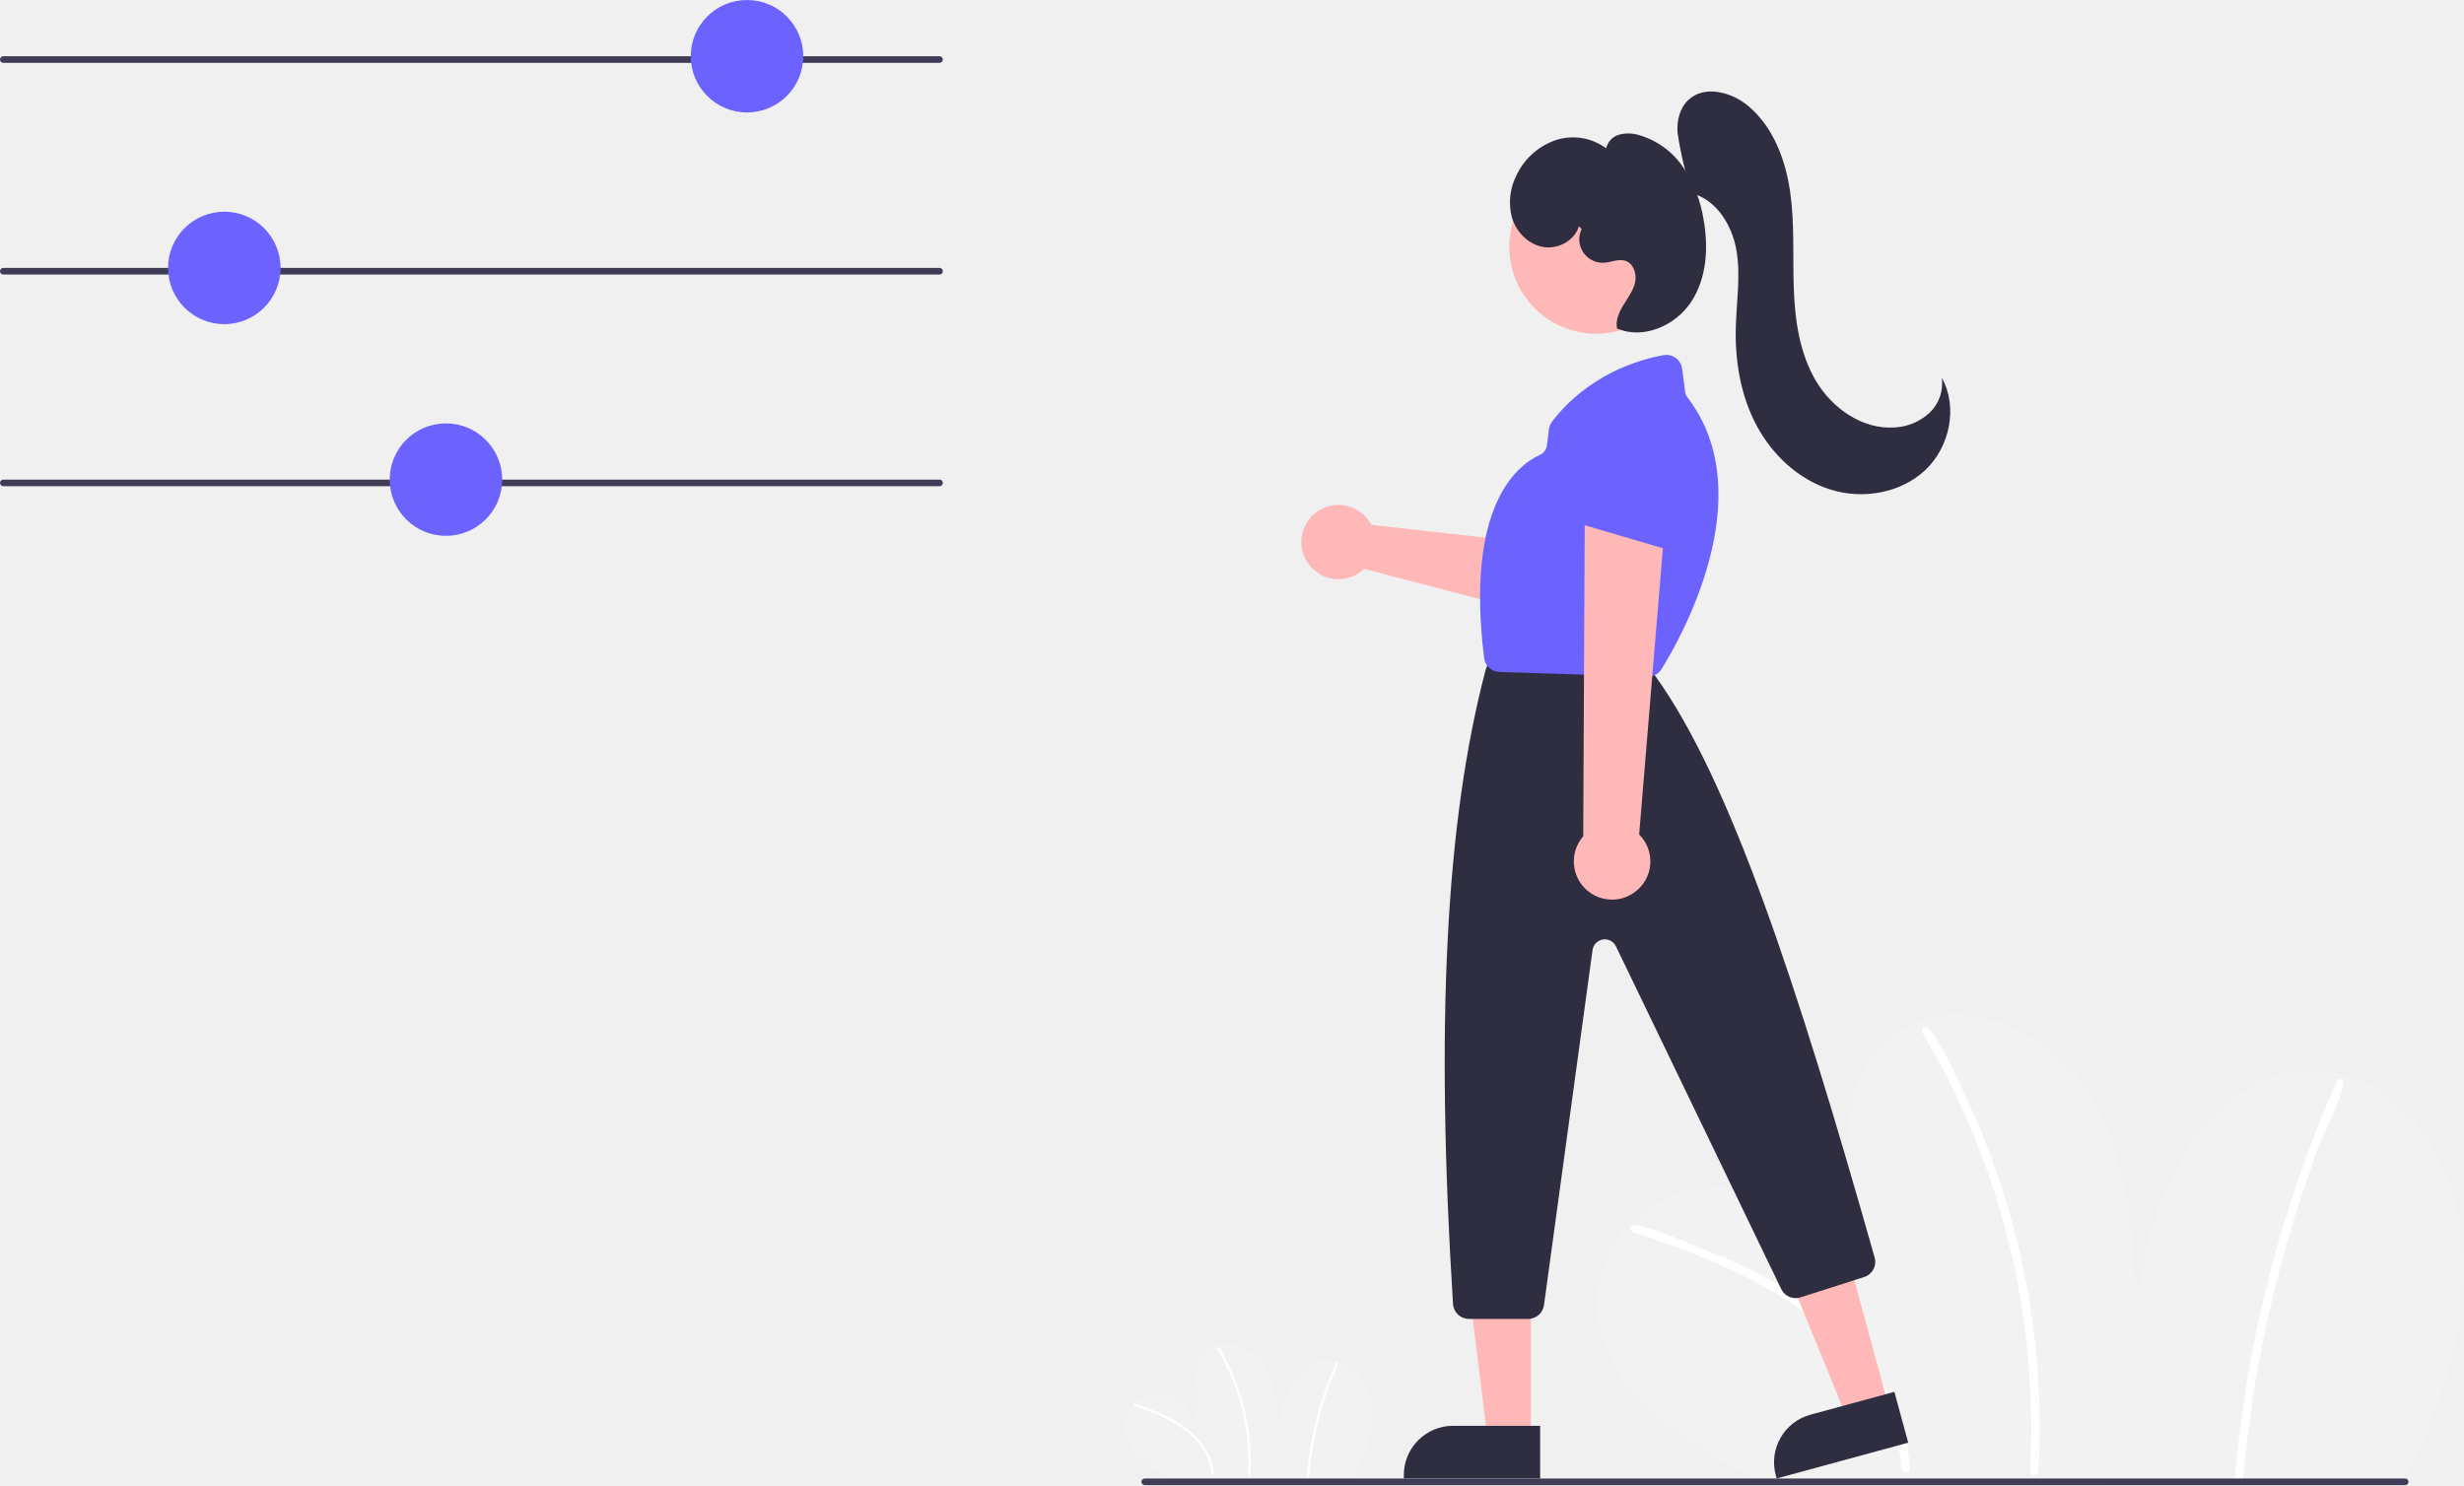
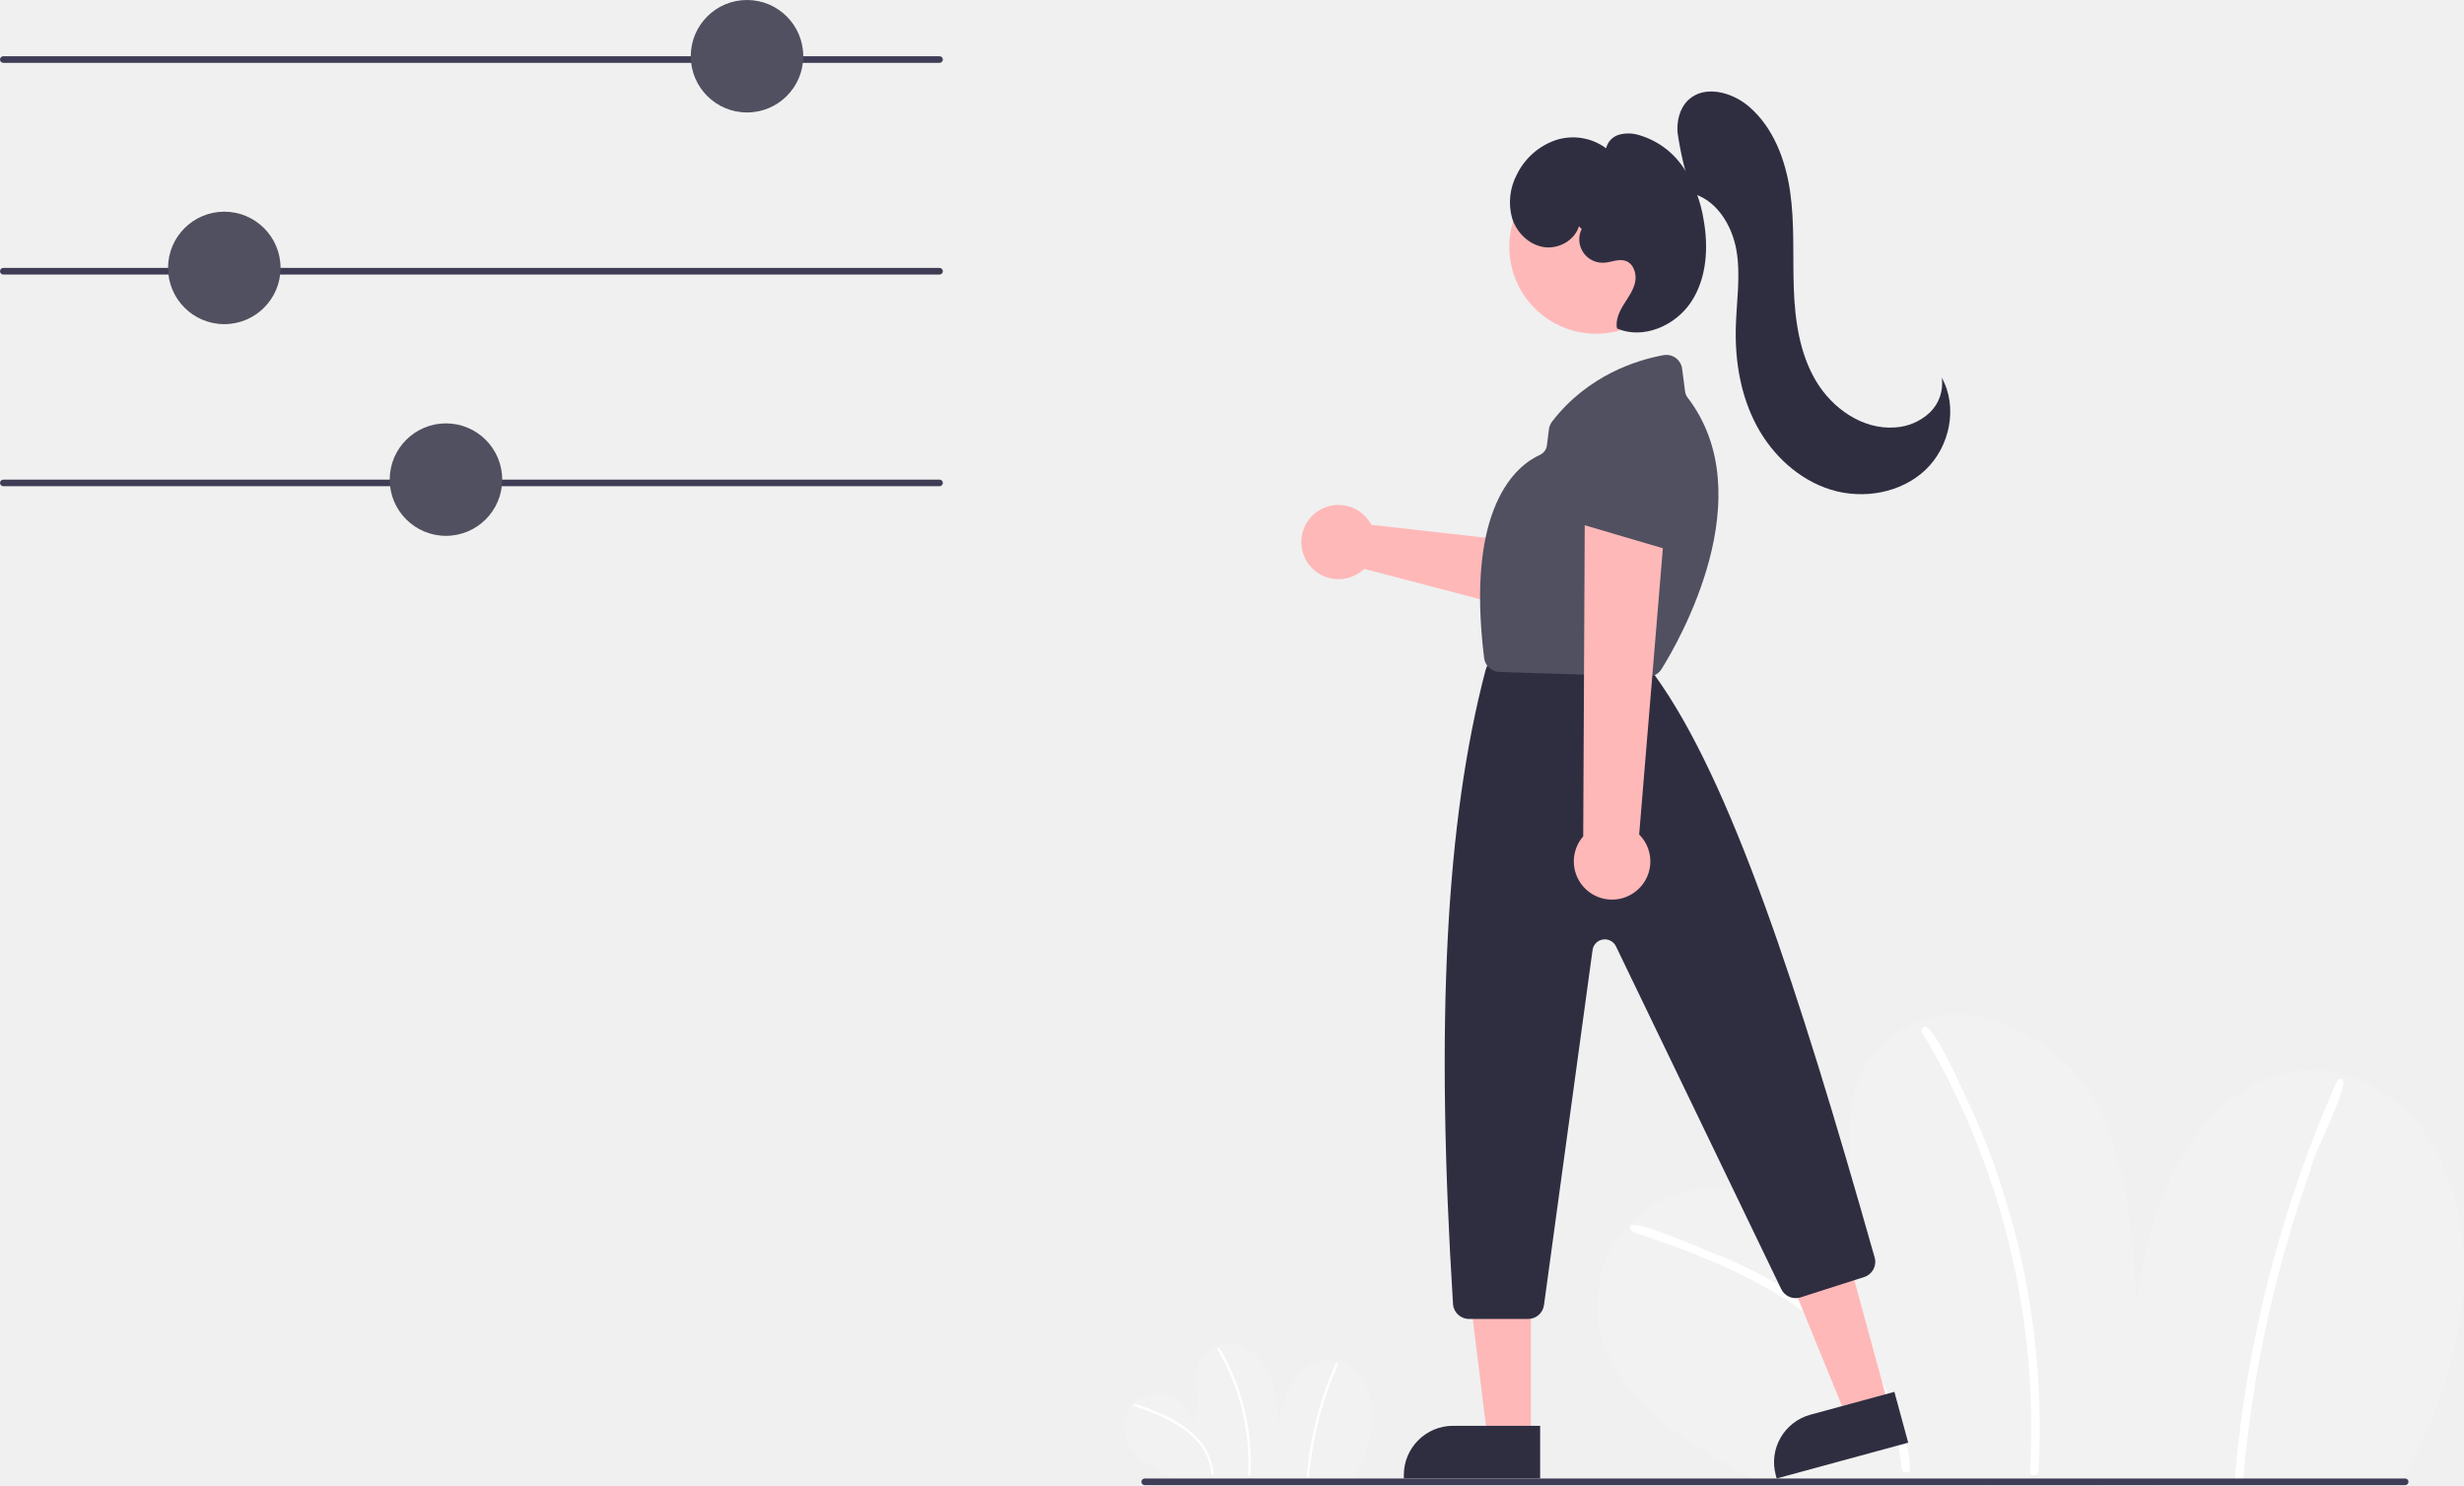
<svg xmlns="http://www.w3.org/2000/svg" data-name="Layer 1" width="744.799" height="449.141" viewBox="0 0 744.799 449.141">
  <path d="M952.84,674.57c68.234-120.696-62.641-182.51-79.486-55.057-.853-16.448-1.757-33.161-7.221-48.698-8.297-32.232-53.385-55.589-74.92-22.961-11.384,20.217,3.713,48.577-9.379,67.734-8.258-48.215-78.263-36.904-70.892,11.473,5.534,23.242,30.09,36.767,49.691,47.282Z" transform="translate(-227.6004 -225.4295)" fill="#f2f2f2" />
  <path d="M720.97,597.857c34.637,11.239,77.922,30.17,81.433,71.55.101,1.64,2.668,1.652,2.567-.001-.898-14.611-8.018-27.982-17.878-38.557-10.81-11.594-24.819-19.512-39.283-25.656C744.982,604.54,715.546,590.614,720.97,597.857Z" transform="translate(-227.6004 -225.4295)" fill="#fff" />
  <path d="M808.478,537.334A233.055,233.055,0,0,1,841.218,670.24c-.095,1.65,2.472,1.645,2.567,0a235.892,235.892,0,0,0-19.043-106.847c-1.636-3.012-14.833-34.728-16.264-26.059Z" transform="translate(-227.6004 -225.4295)" fill="#fff" />
  <path d="M934.095,552.077a374.884,374.884,0,0,0-30.951,119.956c-.144,1.645,2.424,1.636,2.567,0a372.914,372.914,0,0,1,20.54-93.567c-.03-3.361,14.763-30.642,7.845-26.389Z" transform="translate(-227.6004 -225.4295)" fill="#fff" />
  <path d="M636.801,672.495c19.533-34.55-17.932-52.245-22.754-15.761-.244-4.708-.503-9.493-2.067-13.94-2.375-9.227-15.282-15.913-21.446-6.573-3.259,5.787,1.063,13.906-2.685,19.39-2.364-13.802-22.404-10.564-20.293,3.284,1.584,6.653,8.613,10.525,14.224,13.535Z" transform="translate(-227.6004 -225.4295)" fill="#f2f2f2" />
  <path d="M570.425,650.535c9.915,3.217,22.306,8.637,23.311,20.482.029.47.764.473.735-0a18.063,18.063,0,0,0-5.118-11.037,32.37,32.37,0,0,0-11.245-7.344C577.299,652.448,568.873,648.461,570.425,650.535Z" transform="translate(-227.6004 -225.4295)" fill="#fff" />
  <path d="M595.475,633.209a66.714,66.714,0,0,1,9.372,38.046c-.027.472.708.471.735,0a67.526,67.526,0,0,0-5.451-30.586c-.468-.862-4.246-9.941-4.656-7.46Z" transform="translate(-227.6004 -225.4295)" fill="#fff" />
  <path d="M631.434,637.43a107.314,107.314,0,0,0-8.86,34.339c-.041.471.694.468.735,0a106.75,106.75,0,0,1,5.88-26.785c-.009-.962,4.226-8.772,2.246-7.554Z" transform="translate(-227.6004 -225.4295)" fill="#fff" />
  <path d="M511.6,244.43h-283a1,1,0,0,1,0-2h283a1,1,0,0,1,0,2Z" transform="translate(-227.6004 -225.4295)" fill="#3f3d56" />
-   <circle cx="225.799" cy="17" r="17" fill="#6c63ff" />
+   <circle cx="225.799" cy="17" r="17" fill="#505060" />
  <path d="M511.6,308.43h-283a1,1,0,0,1,0-2h283a1,1,0,0,1,0,2Z" transform="translate(-227.6004 -225.4295)" fill="#3f3d56" />
-   <circle cx="67.799" cy="81" r="17" fill="#6c63ff" />
+   <circle cx="67.799" cy="81" r="17" fill="#505060" />
  <path d="M511.6,372.43h-283a1,1,0,0,1,0-2h283a1,1,0,0,1,0,2Z" transform="translate(-227.6004 -225.4295)" fill="#3f3d56" />
-   <circle cx="134.799" cy="145" r="17" fill="#6c63ff" />
+   <circle cx="134.799" cy="145" r="17" fill="#505060" />
  <path d="M641.165,382.596a11.259,11.259,0,0,1,.936,1.505l52.707,5.926,7.666-10.357,17.142,9.526-15.09,25.157-64.573-16.947a11.225,11.225,0,1,1,1.212-14.812Z" transform="translate(-227.6004 -225.4295)" fill="#ffb8b8" />
-   <path d="M715.87,398.207a4.827,4.827,0,0,1-1.174-.733L693.512,379.629a4.812,4.812,0,0,1-.309-7.077l19.223-19.302a4.787,4.787,0,0,1,6.237-.497l14.537,10.556a4.815,4.815,0,0,1,1.523,5.951L722.147,395.851a4.817,4.817,0,0,1-6.277,2.356Z" transform="translate(-227.6004 -225.4295)" fill="#6c63ff" />
+   <path d="M715.87,398.207a4.827,4.827,0,0,1-1.174-.733L693.512,379.629a4.812,4.812,0,0,1-.309-7.077l19.223-19.302a4.787,4.787,0,0,1,6.237-.497l14.537,10.556a4.815,4.815,0,0,1,1.523,5.951L722.147,395.851a4.817,4.817,0,0,1-6.277,2.356Z" transform="translate(-227.6004 -225.4295)" fill="#505060" />
  <polygon points="570.892 425.157 558.24 428.599 538.942 381.438 557.614 376.358 570.892 425.157" fill="#ffb8b8" />
  <path d="M776.712,651.364H803.032a0,0,0,0,1,0,0v15.921a0,0,0,0,1,0,0H761.825a0,0,0,0,1,0,0v-1.034A14.887,14.887,0,0,1,776.712,651.364Z" transform="matrix(0.96492, -0.26254, 0.26254, 0.96492, -373.2516, 3.11506)" fill="#2f2e41" />
  <polygon points="462.735 434.811 449.624 434.81 443.386 384.237 462.738 384.238 462.735 434.811" fill="#ffb8b8" />
  <path d="M439.224,431.064h26.321a0,0,0,0,1,0,0V446.985a0,0,0,0,1,0,0H424.337a0,0,0,0,1,0,0v-1.034A14.887,14.887,0,0,1,439.224,431.064Z" fill="#2f2e41" />
  <circle cx="710.087" cy="300.062" r="26.267" transform="translate(-231.7967 364.5642) rotate(-45)" fill="#ffb8b8" />
  <path d="M689.533,624.182H671.615a4.827,4.827,0,0,1-4.808-4.516c-5.339-84.875-2.216-145.758,9.828-191.6a5.002,5.002,0,0,1,.195-.59l.96-2.399a4.79,4.79,0,0,1,4.469-3.026H719.104a4.805,4.805,0,0,1,3.654,1.68l5.005,5.839c.098.114.189.23.277.352,22.567,31.47,42.791,92.995,66.214,175.692a4.797,4.797,0,0,1-3.164,5.9l-19.256,6.162a4.839,4.839,0,0,1-5.802-2.494L716.063,511.542a3.743,3.743,0,0,0-7.08,1.119L694.301,620.021A4.831,4.831,0,0,1,689.533,624.182Z" transform="translate(-227.6004 -225.4295)" fill="#2f2e41" />
-   <path d="M725.743,429.998c-.05,0-.101-.001-.151-.002L680.836,428.582a4.797,4.797,0,0,1-4.629-4.229c-5.673-45.925,9.886-58.228,16.84-61.385a3.7,3.7,0,0,0,2.152-2.934l.602-4.814a4.795,4.795,0,0,1,.951-2.337c10.902-14.123,25.788-18.645,33.691-20.083a4.805,4.805,0,0,1,5.616,4.117l.901,6.912a3.808,3.808,0,0,0,.763,1.809c22.736,29.723-2.593,73.609-7.901,82.104h0A4.822,4.822,0,0,1,725.743,429.998Z" transform="translate(-227.6004 -225.4295)" fill="#6c63ff" />
+   <path d="M725.743,429.998c-.05,0-.101-.001-.151-.002L680.836,428.582a4.797,4.797,0,0,1-4.629-4.229c-5.673-45.925,9.886-58.228,16.84-61.385a3.7,3.7,0,0,0,2.152-2.934l.602-4.814a4.795,4.795,0,0,1,.951-2.337c10.902-14.123,25.788-18.645,33.691-20.083a4.805,4.805,0,0,1,5.616,4.117l.901,6.912a3.808,3.808,0,0,0,.763,1.809c22.736,29.723-2.593,73.609-7.901,82.104h0A4.822,4.822,0,0,1,725.743,429.998Z" transform="translate(-227.6004 -225.4295)" fill="#505060" />
  <path d="M721.569,495.274a11.489,11.489,0,0,0,1.504-17.553l8.313-100.393L706.634,380.733l-.471,97.541a11.551,11.551,0,0,0,15.405,17Z" transform="translate(-227.6004 -225.4295)" fill="#ffb8b8" />
-   <path d="M733.004,391.784a4.827,4.827,0,0,1-1.369-.198L705.062,383.77a4.812,4.812,0,0,1-3.13-6.354l9.834-25.404a4.787,4.787,0,0,1,5.511-2.964l17.555,3.816a4.815,4.815,0,0,1,3.788,4.836l-.817,29.402a4.817,4.817,0,0,1-4.799,4.682Z" transform="translate(-227.6004 -225.4295)" fill="#6c63ff" />
+   <path d="M733.004,391.784a4.827,4.827,0,0,1-1.369-.198L705.062,383.77a4.812,4.812,0,0,1-3.13-6.354l9.834-25.404a4.787,4.787,0,0,1,5.511-2.964l17.555,3.816a4.815,4.815,0,0,1,3.788,4.836l-.817,29.402a4.817,4.817,0,0,1-4.799,4.682Z" transform="translate(-227.6004 -225.4295)" fill="#505060" />
  <path d="M954.616,674.43h-381a1,1,0,0,1,0-2h381a1,1,0,0,1,0,2Z" transform="translate(-227.6004 -225.4295)" fill="#3f3d56" />
  <path d="M738.988,283.726a108.933,108.933,0,0,1-4.305-18.145c-.287-3.587.632-7.446,3.244-9.92,4.888-4.631,13.193-2.425,18.305,1.958,7.388,6.334,11.072,16.069,12.465,25.7s.78,19.425,1.115,29.151,1.726,19.726,6.685,28.099,14.159,14.801,23.865,14.088a16.795,16.795,0,0,0,10.514-4.456,12.191,12.191,0,0,0,3.661-10.586c4.96,8.882,2.446,20.921-4.953,27.904s-18.78,8.957-28.507,5.975S763.343,363.037,758.561,354.058s-6.534-19.353-6.28-29.524c.195-7.81,1.523-15.684.203-23.385s-6.139-15.519-13.738-17.332Z" transform="translate(-227.6004 -225.4295)" fill="#2f2e41" />
  <path d="M704.862,293.85c-1.296,4.328-6.251,6.997-10.71,6.265s-8.124-4.403-9.479-8.713a17.938,17.938,0,0,1,1.402-13.151,20.479,20.479,0,0,1,11.717-10.437,16.814,16.814,0,0,1,15.289,2.443,5.623,5.623,0,0,1,3.929-4.109,10.745,10.745,0,0,1,5.897.087,24.296,24.296,0,0,1,13.522,9.837,39.535,39.535,0,0,1,6.129,15.798c1.509,8.469.952,17.722-3.804,24.89s-14.487,11.4-22.381,7.982c-.492-2.516.674-5.05,2.023-7.231s2.948-4.305,3.466-6.816-.475-5.583-2.904-6.404c-2.072-.701-4.282.434-6.465.572a7.084,7.084,0,0,1-6.795-10.207Z" transform="translate(-227.6004 -225.4295)" fill="#2f2e41" />
</svg>
